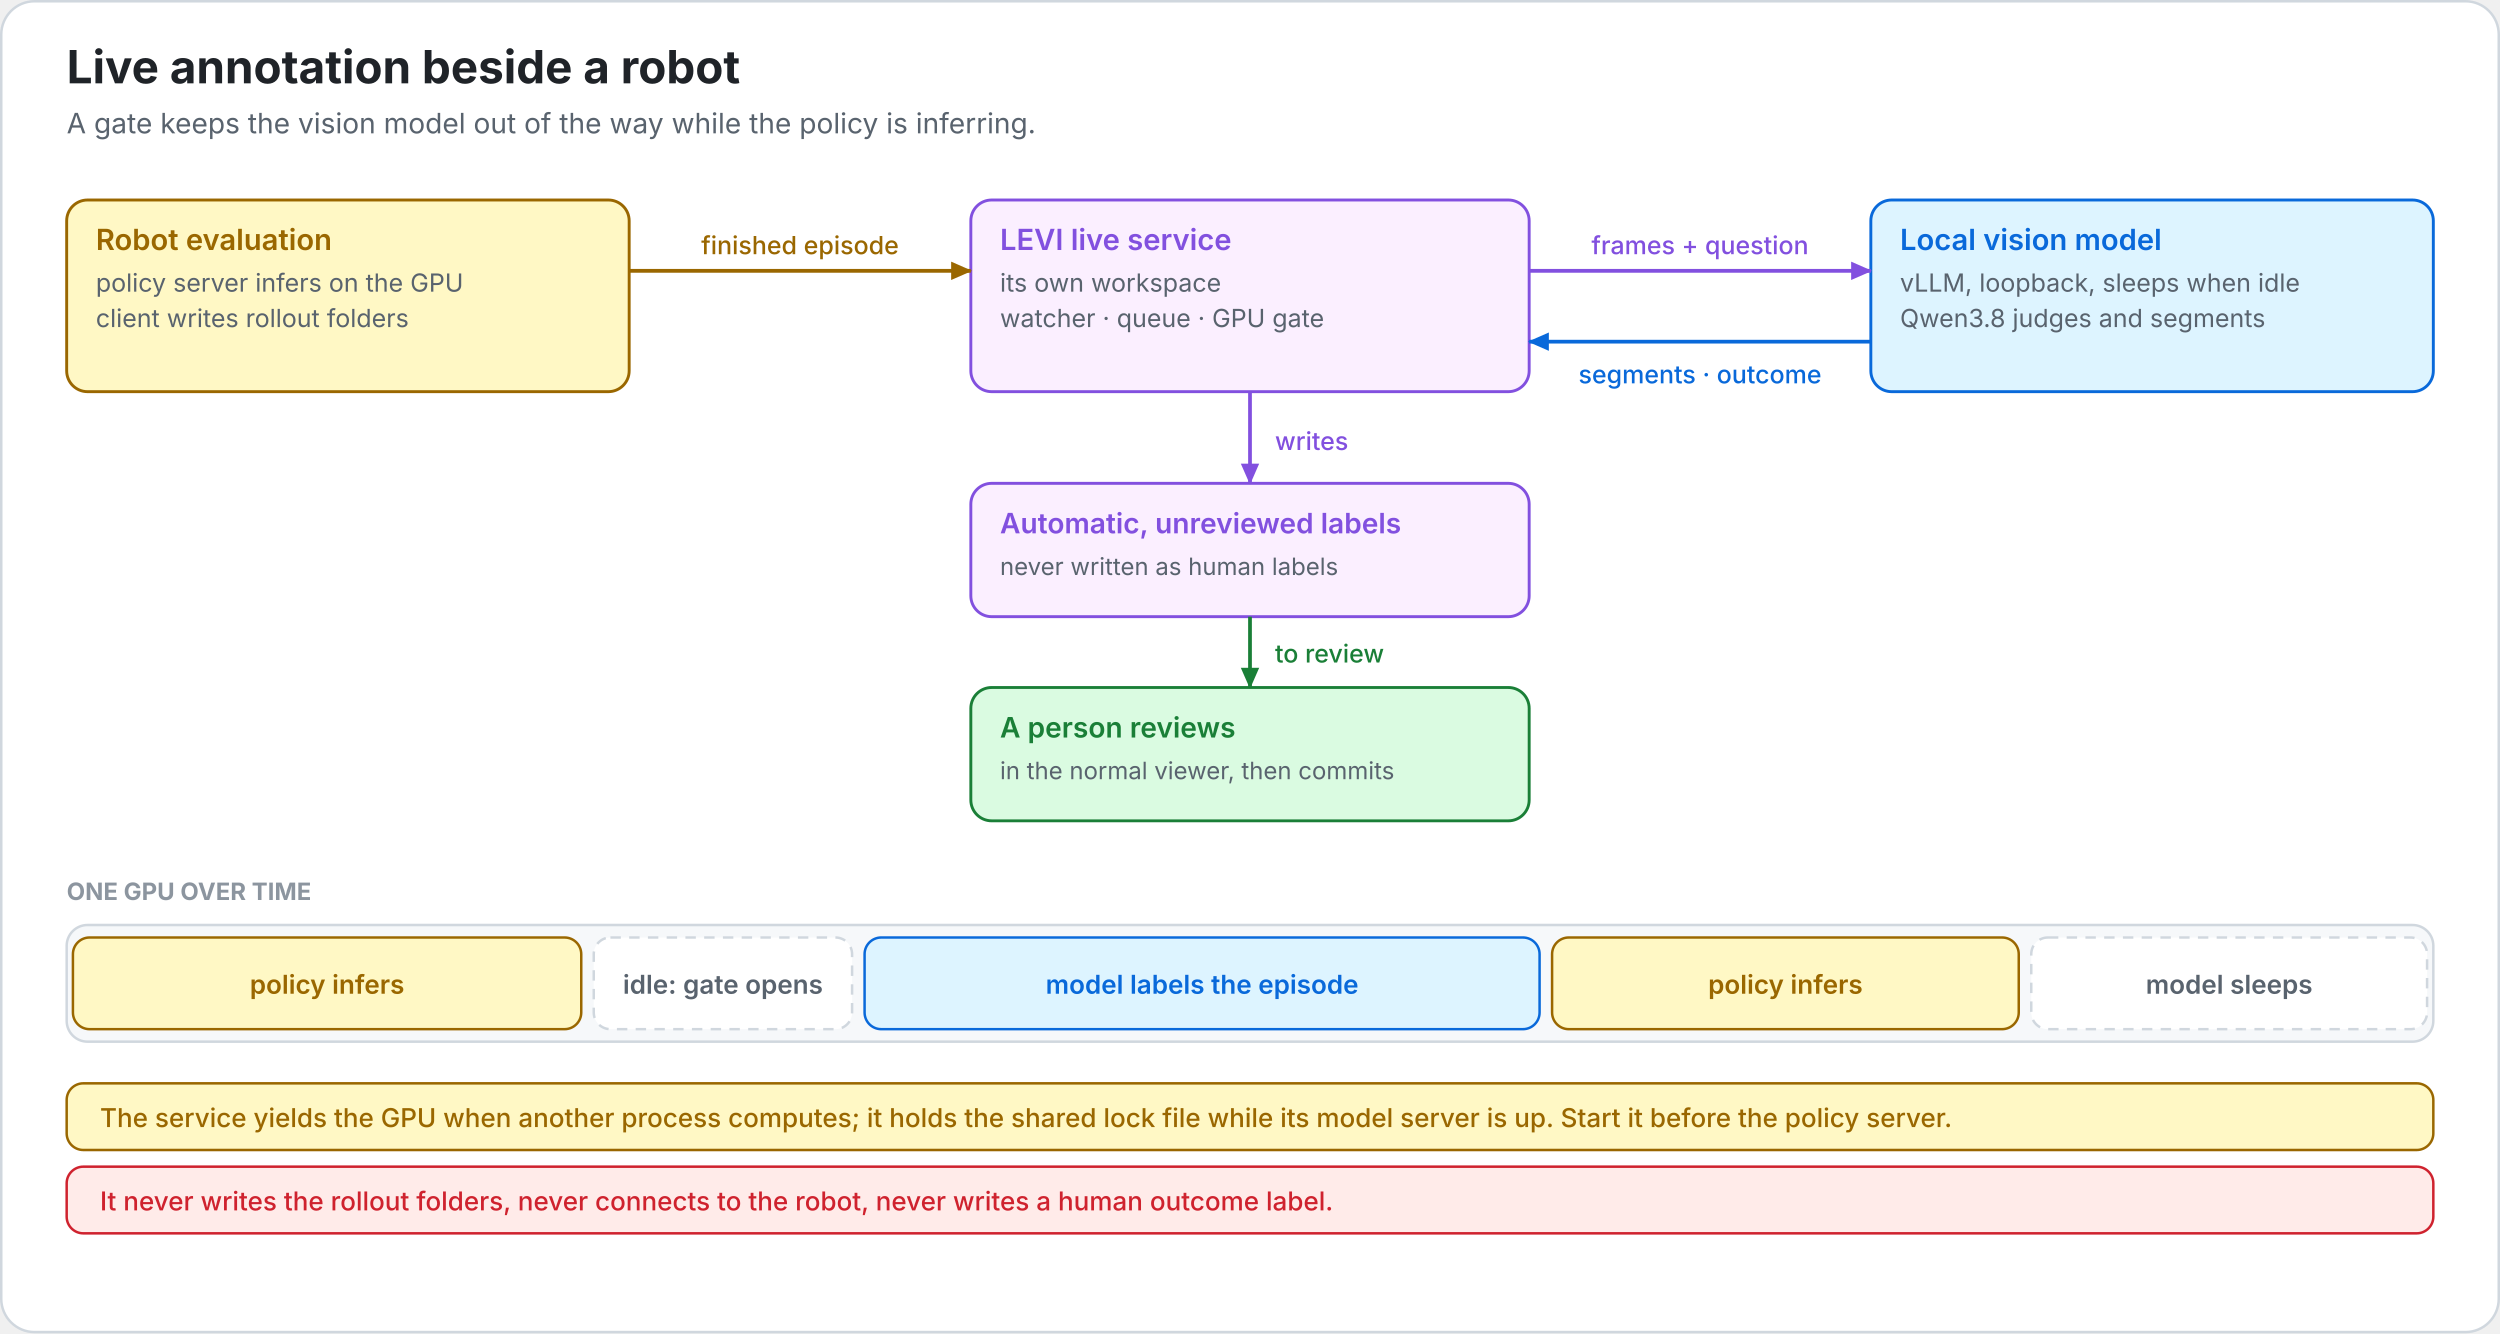
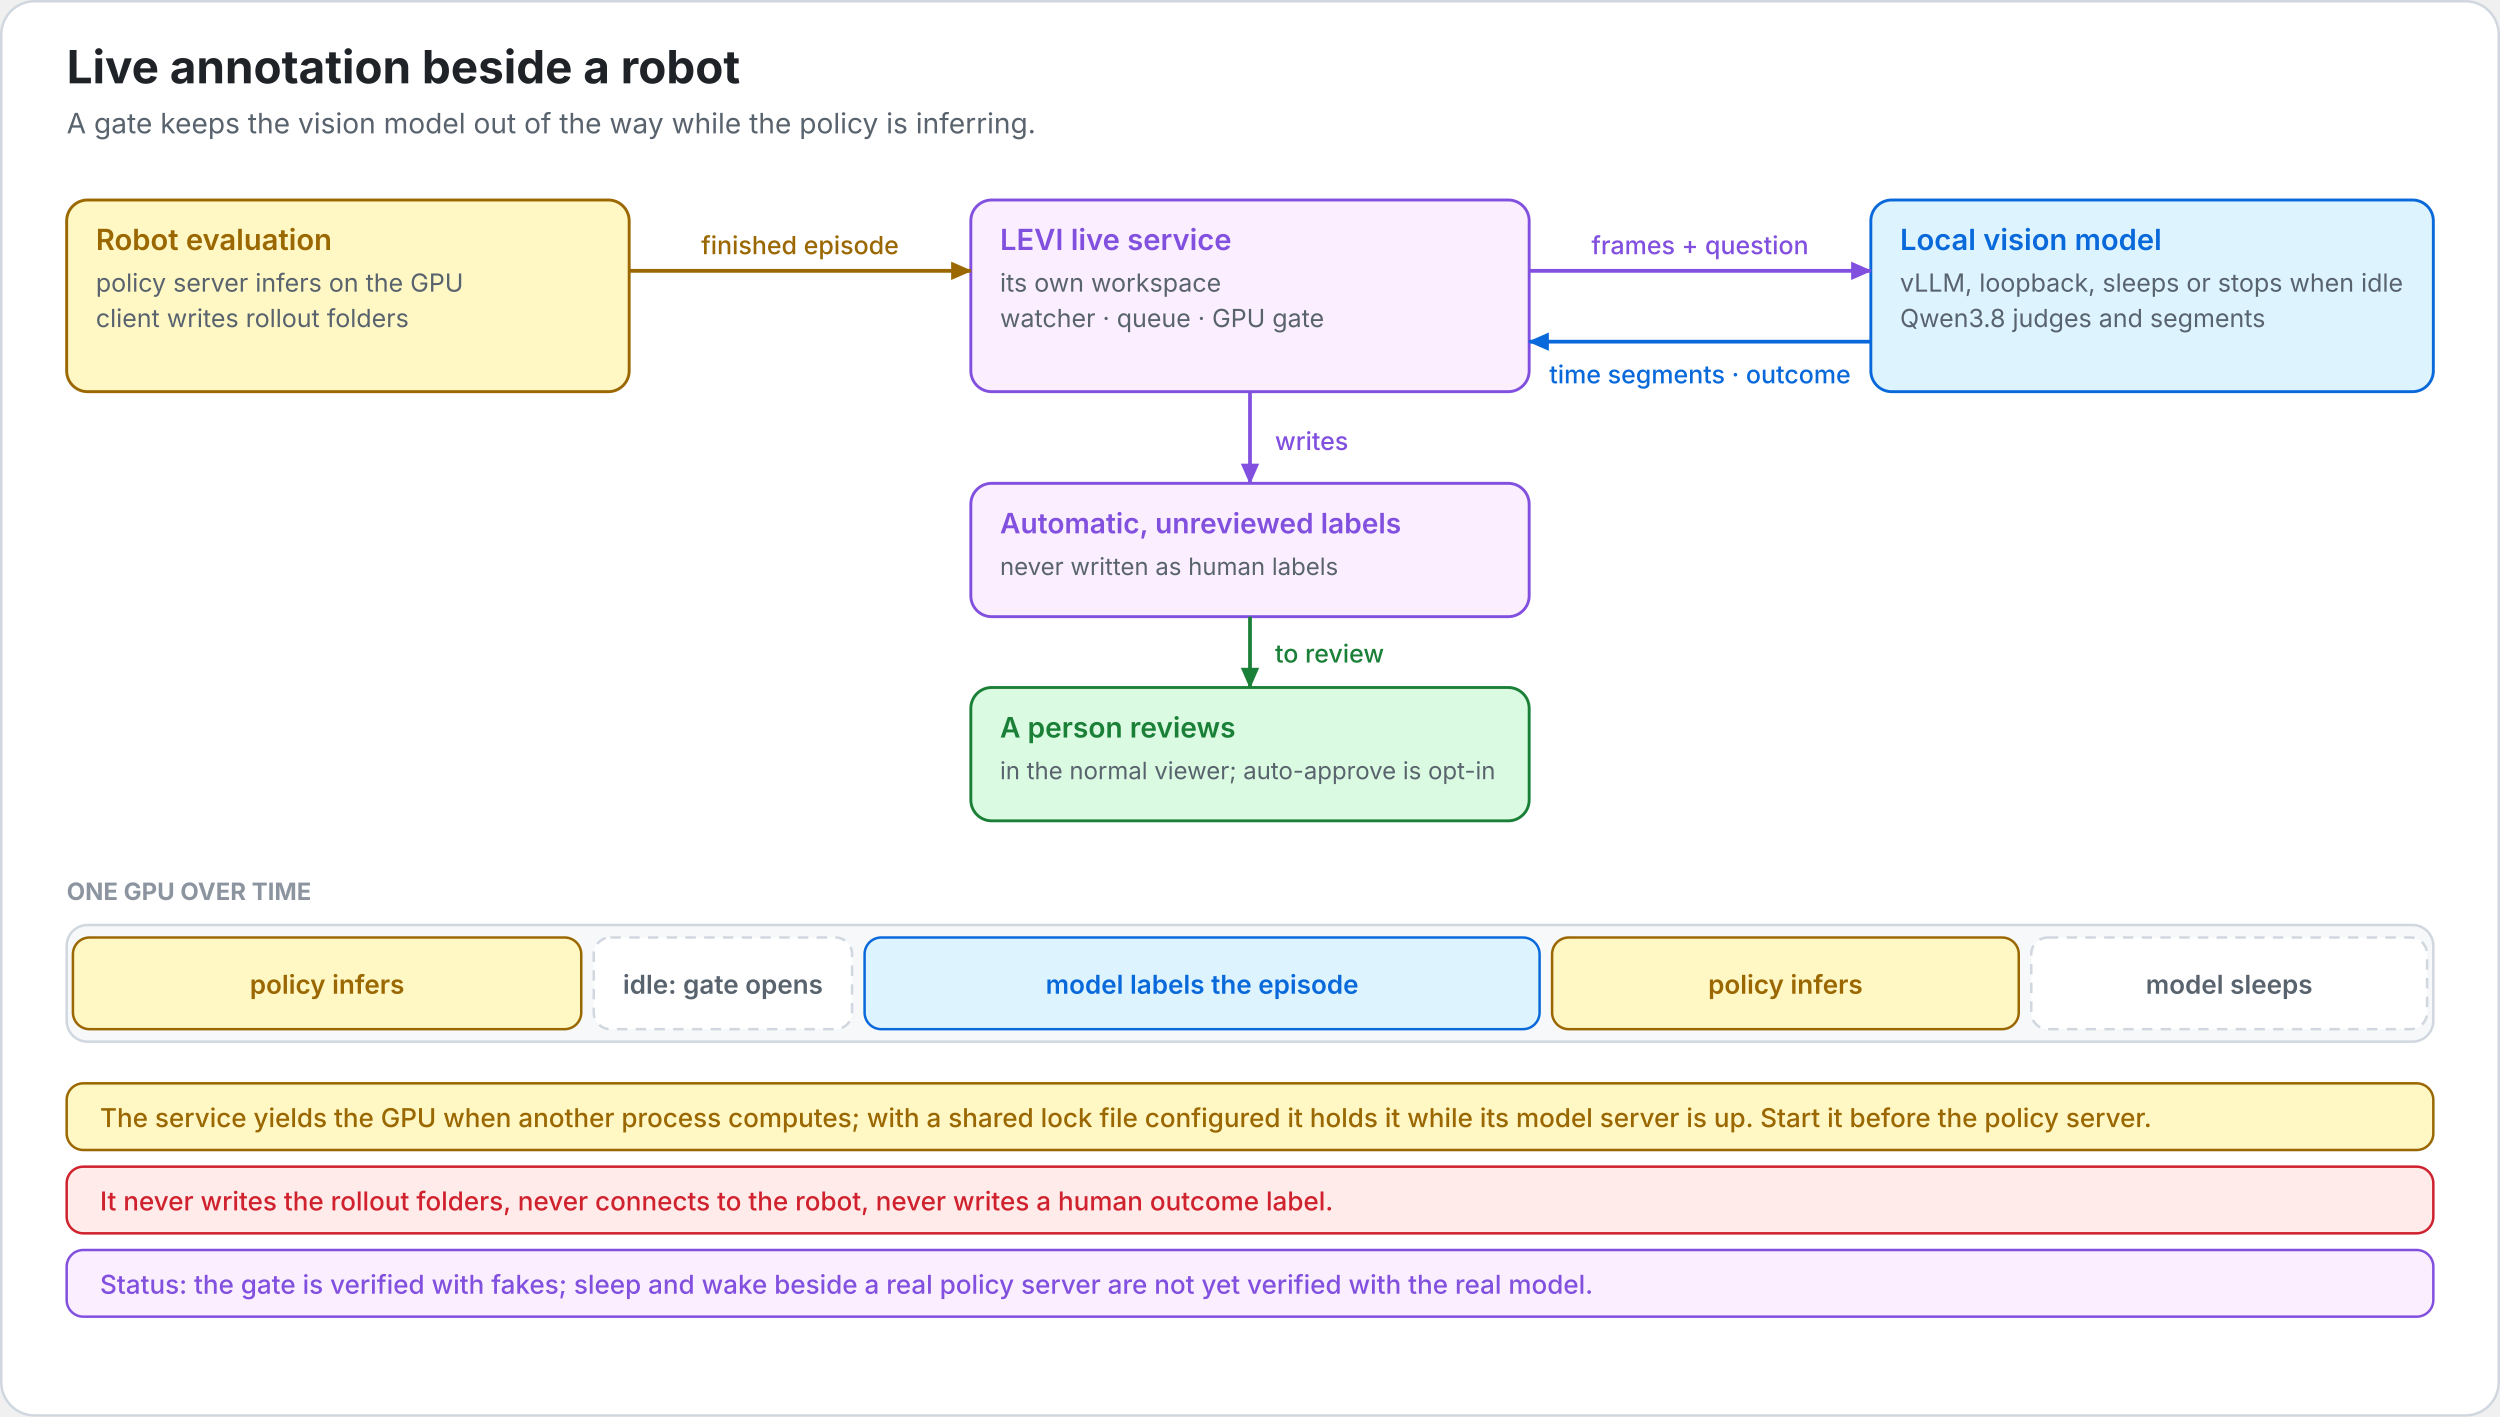
- <svg xmlns="http://www.w3.org/2000/svg" viewBox="0 0 1200 640" width="1200" height="640" role="img" aria-labelledby="t d">
+ <svg xmlns="http://www.w3.org/2000/svg" viewBox="0 0 1200 680" width="1200" height="680" role="img" aria-labelledby="t d">
  <defs>
    <marker id="a_gate" viewBox="0 0 10 10" refX="8.5" refY="5" markerWidth="7" markerHeight="7" orient="auto">
      <path d="M1 1.5 L9 5 L1 8.5 Z" fill="#9a6700" />
    </marker>
    <marker id="a_model" viewBox="0 0 10 10" refX="8.5" refY="5" markerWidth="7" markerHeight="7" orient="auto">
      <path d="M1 1.5 L9 5 L1 8.5 Z" fill="#0969da" />
    </marker>
    <marker id="a_person" viewBox="0 0 10 10" refX="8.5" refY="5" markerWidth="7" markerHeight="7" orient="auto">
      <path d="M1 1.5 L9 5 L1 8.5 Z" fill="#1a7f37" />
    </marker>
    <marker id="a_system" viewBox="0 0 10 10" refX="8.5" refY="5" markerWidth="7" markerHeight="7" orient="auto">
      <path d="M1 1.5 L9 5 L1 8.5 Z" fill="#8250df" />
    </marker>
  </defs>
-   <rect x="0.6" y="0.6" width="1198.8" height="638.8" rx="16" fill="#ffffff" stroke="#d0d7de" stroke-width="1.2" />
+   <rect x="0.6" y="0.6" width="1198.8" height="678.8" rx="16" fill="#ffffff" stroke="#d0d7de" stroke-width="1.2" />
  <text x="32" y="40" font-family="Inter, -apple-system, 'Segoe UI', Roboto, 'Noto Sans', Helvetica, Arial, sans-serif" font-size="22" font-weight="700" text-anchor="start" fill="#1f2328">Live annotation beside a robot</text>
  <text x="32" y="64" font-family="Inter, -apple-system, 'Segoe UI', Roboto, 'Noto Sans', Helvetica, Arial, sans-serif" font-size="13.5" font-weight="400" text-anchor="start" fill="#59636e">A gate keeps the vision model out of the way while the policy is inferring.</text>
  <rect x="32" y="96" width="270" height="92" rx="10" fill="#fff8c5" stroke="#9a6700" stroke-width="1.4" />
  <text x="46" y="120" font-family="Inter, -apple-system, 'Segoe UI', Roboto, 'Noto Sans', Helvetica, Arial, sans-serif" font-size="14" font-weight="600" text-anchor="start" fill="#9a6700">Robot evaluation</text>
  <text x="46" y="140" font-family="Inter, -apple-system, 'Segoe UI', Roboto, 'Noto Sans', Helvetica, Arial, sans-serif" font-size="12" font-weight="400" text-anchor="start" fill="#59636e">policy server infers on the GPU</text>
  <text x="46" y="157" font-family="Inter, -apple-system, 'Segoe UI', Roboto, 'Noto Sans', Helvetica, Arial, sans-serif" font-size="12" font-weight="400" text-anchor="start" fill="#59636e">client writes rollout folders</text>
  <rect x="466" y="96" width="268" height="92" rx="10" fill="#fbefff" stroke="#8250df" stroke-width="1.4" />
  <text x="480" y="120" font-family="Inter, -apple-system, 'Segoe UI', Roboto, 'Noto Sans', Helvetica, Arial, sans-serif" font-size="14" font-weight="600" text-anchor="start" fill="#8250df">LEVI live service</text>
  <text x="480" y="140" font-family="Inter, -apple-system, 'Segoe UI', Roboto, 'Noto Sans', Helvetica, Arial, sans-serif" font-size="12" font-weight="400" text-anchor="start" fill="#59636e">its own workspace</text>
  <text x="480" y="157" font-family="Inter, -apple-system, 'Segoe UI', Roboto, 'Noto Sans', Helvetica, Arial, sans-serif" font-size="12" font-weight="400" text-anchor="start" fill="#59636e">watcher · queue · GPU gate</text>
  <rect x="898" y="96" width="270" height="92" rx="10" fill="#ddf4ff" stroke="#0969da" stroke-width="1.4" />
  <text x="912" y="120" font-family="Inter, -apple-system, 'Segoe UI', Roboto, 'Noto Sans', Helvetica, Arial, sans-serif" font-size="14" font-weight="600" text-anchor="start" fill="#0969da">Local vision model</text>
-   <text x="912" y="140" font-family="Inter, -apple-system, 'Segoe UI', Roboto, 'Noto Sans', Helvetica, Arial, sans-serif" font-size="12" font-weight="400" text-anchor="start" fill="#59636e">vLLM, loopback, sleeps when idle</text>
+   <text x="912" y="140" font-family="Inter, -apple-system, 'Segoe UI', Roboto, 'Noto Sans', Helvetica, Arial, sans-serif" font-size="12" font-weight="400" text-anchor="start" fill="#59636e">vLLM, loopback, sleeps or stops when idle</text>
  <text x="912" y="157" font-family="Inter, -apple-system, 'Segoe UI', Roboto, 'Noto Sans', Helvetica, Arial, sans-serif" font-size="12" font-weight="400" text-anchor="start" fill="#59636e">Qwen3.8 judges and segments</text>
  <path d="M302 130 L466 130" fill="none" stroke="#9a6700" stroke-width="1.8" stroke-linejoin="round" marker-end="url(#a_gate)" />
  <text x="384" y="122" font-family="Inter, -apple-system, 'Segoe UI', Roboto, 'Noto Sans', Helvetica, Arial, sans-serif" font-size="12" font-weight="500" text-anchor="middle" fill="#9a6700">finished episode</text>
  <path d="M734 130 L898 130" fill="none" stroke="#8250df" stroke-width="1.8" stroke-linejoin="round" marker-end="url(#a_system)" />
  <text x="816" y="122" font-family="Inter, -apple-system, 'Segoe UI', Roboto, 'Noto Sans', Helvetica, Arial, sans-serif" font-size="12" font-weight="500" text-anchor="middle" fill="#8250df">frames + question</text>
  <path d="M898 164 L734 164" fill="none" stroke="#0969da" stroke-width="1.8" stroke-linejoin="round" marker-end="url(#a_model)" />
-   <text x="816" y="184" font-family="Inter, -apple-system, 'Segoe UI', Roboto, 'Noto Sans', Helvetica, Arial, sans-serif" font-size="12" font-weight="500" text-anchor="middle" fill="#0969da">segments · outcome</text>
+   <text x="816" y="184" font-family="Inter, -apple-system, 'Segoe UI', Roboto, 'Noto Sans', Helvetica, Arial, sans-serif" font-size="12" font-weight="500" text-anchor="middle" fill="#0969da">time segments · outcome</text>
  <rect x="466" y="232" width="268" height="64" rx="10" fill="#fbefff" stroke="#8250df" stroke-width="1.4" />
  <text x="480" y="256" font-family="Inter, -apple-system, 'Segoe UI', Roboto, 'Noto Sans', Helvetica, Arial, sans-serif" font-size="13.5" font-weight="600" text-anchor="start" fill="#8250df">Automatic, unreviewed labels</text>
  <text x="480" y="276" font-family="Inter, -apple-system, 'Segoe UI', Roboto, 'Noto Sans', Helvetica, Arial, sans-serif" font-size="11.5" font-weight="400" text-anchor="start" fill="#59636e">never written as human labels</text>
  <path d="M600 188 L600 232" fill="none" stroke="#8250df" stroke-width="1.8" stroke-linejoin="round" marker-end="url(#a_system)" />
  <text x="612" y="216" font-family="Inter, -apple-system, 'Segoe UI', Roboto, 'Noto Sans', Helvetica, Arial, sans-serif" font-size="12" font-weight="500" text-anchor="start" fill="#8250df">writes</text>
  <rect x="466" y="330" width="268" height="64" rx="10" fill="#dafbe1" stroke="#1a7f37" stroke-width="1.4" />
  <text x="480" y="354" font-family="Inter, -apple-system, 'Segoe UI', Roboto, 'Noto Sans', Helvetica, Arial, sans-serif" font-size="13.5" font-weight="600" text-anchor="start" fill="#1a7f37">A person reviews</text>
-   <text x="480" y="374" font-family="Inter, -apple-system, 'Segoe UI', Roboto, 'Noto Sans', Helvetica, Arial, sans-serif" font-size="11.5" font-weight="400" text-anchor="start" fill="#59636e">in the normal viewer, then commits</text>
+   <text x="480" y="374" font-family="Inter, -apple-system, 'Segoe UI', Roboto, 'Noto Sans', Helvetica, Arial, sans-serif" font-size="11.5" font-weight="400" text-anchor="start" fill="#59636e">in the normal viewer; auto-approve is opt-in</text>
  <path d="M600 296 L600 330" fill="none" stroke="#1a7f37" stroke-width="1.8" stroke-linejoin="round" marker-end="url(#a_person)" />
  <text x="612" y="318" font-family="Inter, -apple-system, 'Segoe UI', Roboto, 'Noto Sans', Helvetica, Arial, sans-serif" font-size="12" font-weight="500" text-anchor="start" fill="#1a7f37">to review</text>
  <text x="32" y="432" font-family="Inter, -apple-system, 'Segoe UI', Roboto, 'Noto Sans', Helvetica, Arial, sans-serif" font-size="11.5" font-weight="700" text-anchor="start" fill="#8c959f">ONE GPU OVER TIME</text>
  <rect x="32" y="444" width="1136" height="56" rx="10" fill="#f6f8fa" stroke="#d0d7de" stroke-width="1.2" />
  <rect x="35" y="450" width="244" height="44" rx="8" fill="#fff8c5" stroke="#9a6700" stroke-width="1.2" />
  <text x="157.0" y="477" font-family="Inter, -apple-system, 'Segoe UI', Roboto, 'Noto Sans', Helvetica, Arial, sans-serif" font-size="12.5" font-weight="600" text-anchor="middle" fill="#9a6700">policy infers</text>
  <rect x="285" y="450" width="124" height="44" rx="8" fill="#ffffff" stroke="#d0d7de" stroke-width="1.2" stroke-dasharray="5 4" />
  <text x="347.0" y="477" font-family="Inter, -apple-system, 'Segoe UI', Roboto, 'Noto Sans', Helvetica, Arial, sans-serif" font-size="12.5" font-weight="600" text-anchor="middle" fill="#59636e">idle: gate opens</text>
  <rect x="415" y="450" width="324" height="44" rx="8" fill="#ddf4ff" stroke="#0969da" stroke-width="1.2" />
  <text x="577.0" y="477" font-family="Inter, -apple-system, 'Segoe UI', Roboto, 'Noto Sans', Helvetica, Arial, sans-serif" font-size="12.5" font-weight="600" text-anchor="middle" fill="#0969da">model labels the episode</text>
  <rect x="745" y="450" width="224" height="44" rx="8" fill="#fff8c5" stroke="#9a6700" stroke-width="1.2" />
  <text x="857.0" y="477" font-family="Inter, -apple-system, 'Segoe UI', Roboto, 'Noto Sans', Helvetica, Arial, sans-serif" font-size="12.5" font-weight="600" text-anchor="middle" fill="#9a6700">policy infers</text>
  <rect x="975" y="450" width="190" height="44" rx="8" fill="#ffffff" stroke="#d0d7de" stroke-width="1.2" stroke-dasharray="5 4" />
  <text x="1070.0" y="477" font-family="Inter, -apple-system, 'Segoe UI', Roboto, 'Noto Sans', Helvetica, Arial, sans-serif" font-size="12.5" font-weight="600" text-anchor="middle" fill="#59636e">model sleeps</text>
  <rect x="32" y="520" width="1136" height="32" rx="8" fill="#fff8c5" stroke="#9a6700" stroke-width="1.2" />
-   <text x="48" y="541" font-family="Inter, -apple-system, 'Segoe UI', Roboto, 'Noto Sans', Helvetica, Arial, sans-serif" font-size="12.5" font-weight="500" text-anchor="start" fill="#9a6700">The service yields the GPU when another process computes; it holds the shared lock file while its model server is up. Start it before the policy server.</text>
+   <text x="48" y="541" font-family="Inter, -apple-system, 'Segoe UI', Roboto, 'Noto Sans', Helvetica, Arial, sans-serif" font-size="12.5" font-weight="500" text-anchor="start" fill="#9a6700">The service yields the GPU when another process computes; with a shared lock file configured it holds it while its model server is up. Start it before the policy server.</text>
  <rect x="32" y="560" width="1136" height="32" rx="8" fill="#ffebe9" stroke="#cf222e" stroke-width="1.2" />
  <text x="48" y="581" font-family="Inter, -apple-system, 'Segoe UI', Roboto, 'Noto Sans', Helvetica, Arial, sans-serif" font-size="12.5" font-weight="500" text-anchor="start" fill="#cf222e">It never writes the rollout folders, never connects to the robot, never writes a human outcome label.</text>
+   <rect x="32" y="600" width="1136" height="32" rx="8" fill="#fbefff" stroke="#8250df" stroke-width="1.2" />
+   <text x="48" y="621" font-family="Inter, -apple-system, 'Segoe UI', Roboto, 'Noto Sans', Helvetica, Arial, sans-serif" font-size="12.5" font-weight="500" text-anchor="start" fill="#8250df">Status: the gate is verified with fakes; sleep and wake beside a real policy server are not yet verified with the real model.</text>
</svg>
